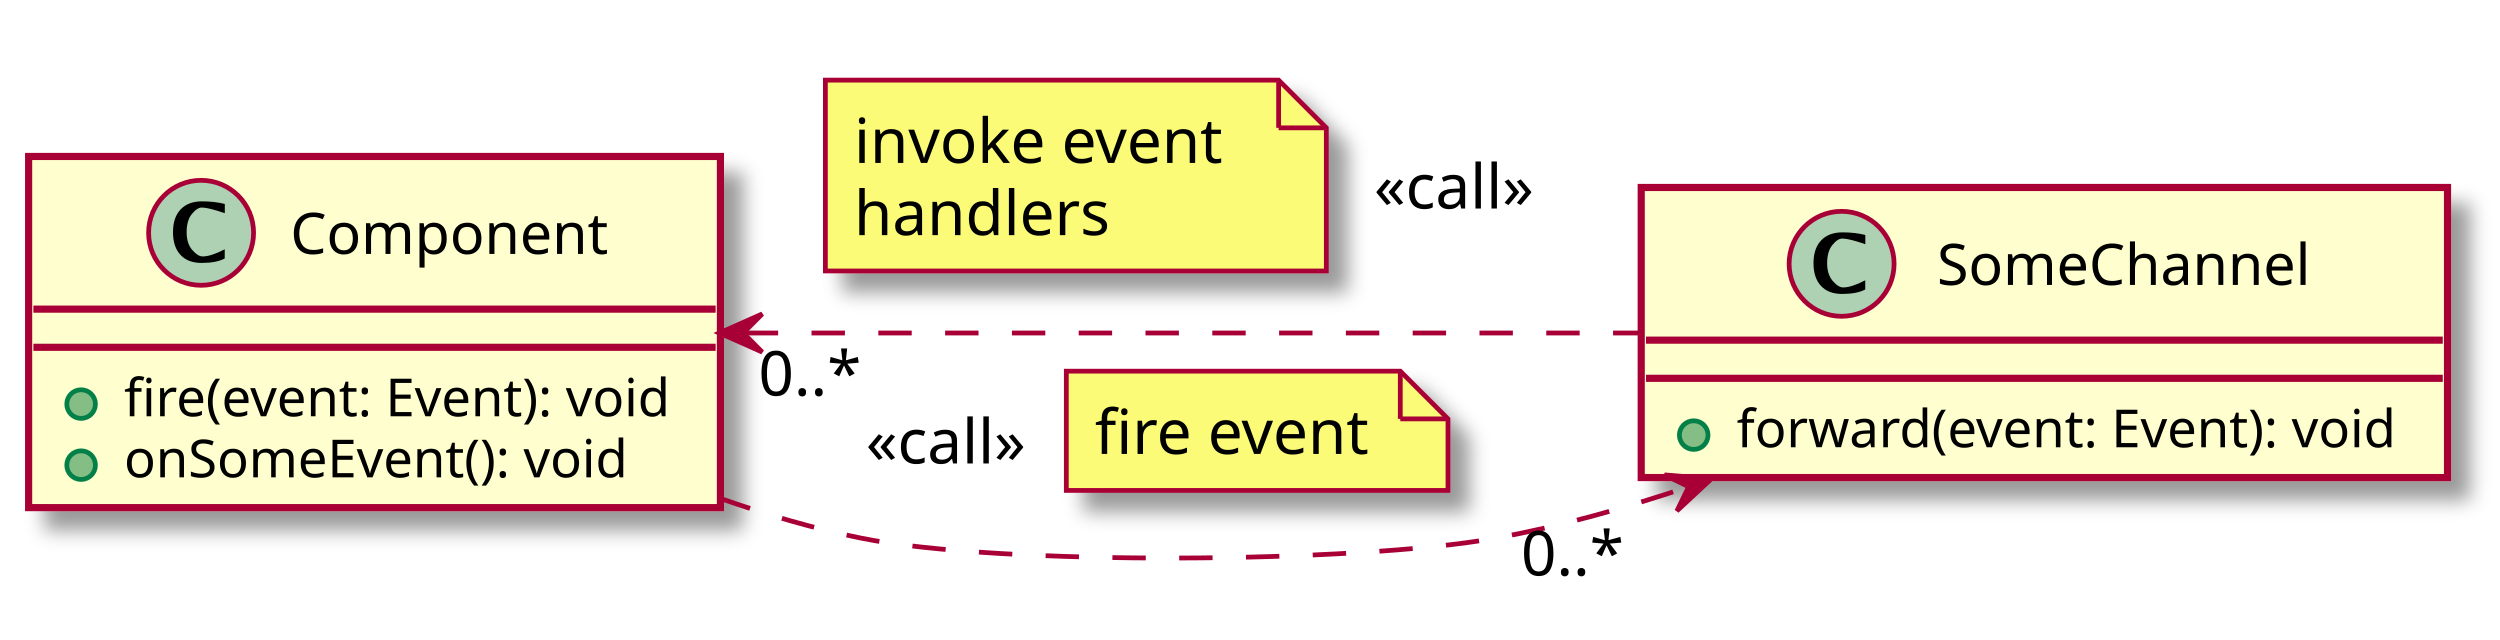
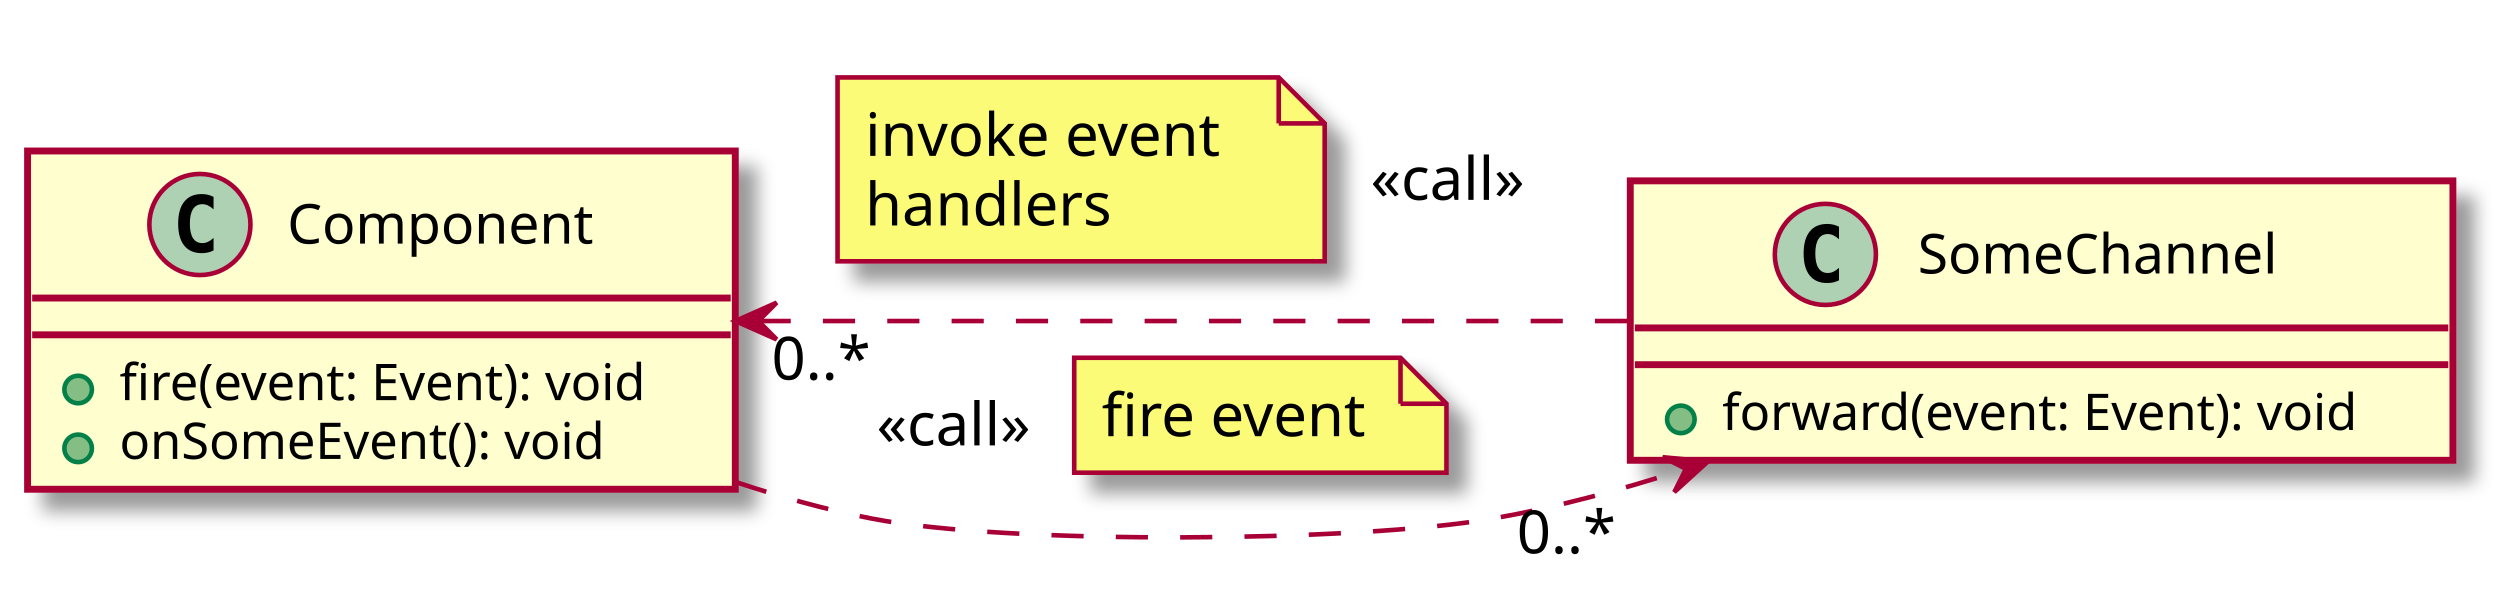
- <svg xmlns="http://www.w3.org/2000/svg" contentScriptType="application/ecmascript" contentStyleType="text/css" height="134px" preserveAspectRatio="none" style="width:524px;height:134px;" version="1.1" viewBox="0 0 524 134" width="524px" zoomAndPan="magnify">
+ <svg xmlns="http://www.w3.org/2000/svg" contentScriptType="application/ecmascript" contentStyleType="text/css" height="133px" preserveAspectRatio="none" style="width:544px;height:133px;" version="1.1" viewBox="0 0 544 133" width="544px" zoomAndPan="magnify">
  <defs>
    <filter height="300%" id="f15vj1q8d3jtbw" width="300%" x="-1" y="-1">
      <feGaussianBlur result="blurOut" stdDeviation="2.0" />
      <feColorMatrix in="blurOut" result="blurOut2" type="matrix" values="0 0 0 0 0 0 0 0 0 0 0 0 0 0 0 0 0 0 .4 0" />
      <feOffset dx="4.0" dy="4.0" in="blurOut2" result="blurOut3" />
      <feBlend in="SourceGraphic" in2="blurOut3" mode="normal" />
    </filter>
  </defs>
  <g>
-     <rect fill="#FEFECE" filter="url(#f15vj1q8d3jtbw)" height="73.599" id="Component" style="stroke: #A80036; stroke-width: 1.5;" width="145" x="6" y="32.796" />
-     <ellipse cx="42.15" cy="48.796" fill="#ADD1B2" rx="11" ry="11" style="stroke: #A80036; stroke-width: 1.0;" />
-     <path d="M42.244,55.109 Q39.384,55.109 37.822,53.421 Q36.259,51.734 36.259,48.656 Q36.259,45.593 37.853,43.898 Q39.447,42.203 42.337,42.203 Q44.978,42.203 47.119,42.749 L47.119,44.687 Q43.681,43.499 42.306,43.499 Q41.306,43.499 40.212,44.859 Q39.119,46.218 39.119,48.671 Q39.119,51.031 40.291,52.39 Q41.462,53.749 42.478,53.749 Q44.228,53.749 47.103,52.249 L47.103,54.171 Q45.4,55.109 42.244,55.109 Z " />
-     <text fill="#000000" font-family="sans-serif" font-size="12" lengthAdjust="spacingAndGlyphs" textLength="66" x="60.85" y="53.217">Component</text>
-     <line style="stroke: #A80036; stroke-width: 1.5;" x1="7" x2="150" y1="64.796" y2="64.796" />
-     <line style="stroke: #A80036; stroke-width: 1.5;" x1="7" x2="150" y1="72.796" y2="72.796" />
-     <ellipse cx="17" cy="84.696" fill="#84BE84" rx="3" ry="3" style="stroke: #038048; stroke-width: 1.0;" />
-     <text fill="#000000" font-family="sans-serif" font-size="11" lengthAdjust="spacingAndGlyphs" textLength="119" x="26" y="87.249">fire(event: Event): void</text>
-     <ellipse cx="17" cy="97.495" fill="#84BE84" rx="3" ry="3" style="stroke: #038048; stroke-width: 1.0;" />
-     <text fill="#000000" font-family="sans-serif" font-size="11" lengthAdjust="spacingAndGlyphs" textLength="109" x="26" y="100.048">onSomeEvent(): void</text>
-     <rect fill="#FEFECE" filter="url(#f15vj1q8d3jtbw)" height="60.799" id="SomeChannel" style="stroke: #A80036; stroke-width: 1.5;" width="169" x="344" y="39.296" />
-     <ellipse cx="386" cy="55.296" fill="#ADD1B2" rx="11" ry="11" style="stroke: #A80036; stroke-width: 1.0;" />
-     <path d="M386.094,61.609 Q383.234,61.609 381.672,59.921 Q380.109,58.234 380.109,55.156 Q380.109,52.093 381.703,50.398 Q383.297,48.703 386.188,48.703 Q388.828,48.703 390.969,49.249 L390.969,51.187 Q387.531,49.999 386.156,49.999 Q385.156,49.999 384.062,51.359 Q382.969,52.718 382.969,55.171 Q382.969,57.531 384.141,58.89 Q385.312,60.249 386.328,60.249 Q388.078,60.249 390.953,58.749 L390.953,60.671 Q389.25,61.609 386.094,61.609 Z " />
-     <text fill="#000000" font-family="sans-serif" font-size="12" lengthAdjust="spacingAndGlyphs" textLength="77" x="406" y="59.717">SomeChannel</text>
-     <line style="stroke: #A80036; stroke-width: 1.5;" x1="345" x2="512" y1="71.296" y2="71.296" />
-     <line style="stroke: #A80036; stroke-width: 1.5;" x1="345" x2="512" y1="79.296" y2="79.296" />
-     <ellipse cx="355" cy="91.196" fill="#84BE84" rx="3" ry="3" style="stroke: #038048; stroke-width: 1.0;" />
-     <text fill="#000000" font-family="sans-serif" font-size="11" lengthAdjust="spacingAndGlyphs" textLength="143" x="364" y="93.749">forward(event: Event): void</text>
-     <path d="M150.575,104.323 C160.443,107.81 170.589,110.797 180.5,112.796 C209.472,118.64 284.418,118.066 313.5,112.796 C326.831,110.381 340.629,106.506 353.839,102.048 " fill="none" id="Component-SomeChannel" style="stroke: #A80036; stroke-width: 1.0; stroke-dasharray: 7.0,7.0;" />
-     <polygon fill="#A80036" points="358.677,100.381,348.865,99.533,353.95,102.011,351.473,107.096,358.677,100.381" style="stroke: #A80036; stroke-width: 1.0;" />
-     <text fill="#000000" font-family="sans-serif" font-size="13" lengthAdjust="spacingAndGlyphs" textLength="36" x="181.5" y="97.149">«call»</text>
-     <polygon fill="#FBFB77" filter="url(#f15vj1q8d3jtbw)" points="223.5,77.796,223.5,102.796,303.5,102.796,303.5,87.796,293.5,77.796,223.5,77.796" style="stroke: #A80036; stroke-width: 1.0;" />
-     <line style="stroke: #A80036; stroke-width: 1.0;" x1="293.5" x2="293.5" y1="77.796" y2="87.796" />
-     <line style="stroke: #A80036; stroke-width: 1.0;" x1="303.5" x2="293.5" y1="87.796" y2="87.796" />
-     <text fill="#000000" font-family="sans-serif" font-size="13" lengthAdjust="spacingAndGlyphs" textLength="59" x="229.5" y="95.149">fire event</text>
-     <text fill="#000000" font-family="sans-serif" font-size="13" lengthAdjust="spacingAndGlyphs" textLength="22" x="318.801" y="120.622">0..*</text>
-     <path d="M156.098,69.796 C211.785,69.796 286.685,69.796 343.812,69.796 " fill="none" id="Component-SomeChannel" style="stroke: #A80036; stroke-width: 1.0; stroke-dasharray: 7.0,7.0;" />
-     <polygon fill="#A80036" points="150.77,69.796,159.77,73.796,155.77,69.796,159.77,65.796,150.77,69.796" style="stroke: #A80036; stroke-width: 1.0;" />
-     <polygon fill="#FBFB77" filter="url(#f15vj1q8d3jtbw)" points="173,16.796,173,56.796,278,56.796,278,26.796,268,16.796,173,16.796" style="stroke: #A80036; stroke-width: 1.0;" />
-     <line style="stroke: #A80036; stroke-width: 1.0;" x1="268" x2="268" y1="16.796" y2="26.796" />
-     <line style="stroke: #A80036; stroke-width: 1.0;" x1="278" x2="268" y1="26.796" y2="26.796" />
-     <text fill="#000000" font-family="sans-serif" font-size="13" lengthAdjust="spacingAndGlyphs" textLength="80" x="179" y="34.148">invoke event</text>
-     <text fill="#000000" font-family="sans-serif" font-size="13" lengthAdjust="spacingAndGlyphs" textLength="54" x="179" y="49.275">handlers</text>
-     <text fill="#000000" font-family="sans-serif" font-size="13" lengthAdjust="spacingAndGlyphs" textLength="36" x="288" y="43.712">«call»</text>
-     <text fill="#000000" font-family="sans-serif" font-size="13" lengthAdjust="spacingAndGlyphs" textLength="22" x="158.967" y="82.913">0..*</text>
+     <rect fill="#FEFECE" filter="url(#f15vj1q8d3jtbw)" height="73.609" id="Component" style="stroke: #A80036; stroke-width: 1.5;" width="154" x="6" y="32.854" />
+     <ellipse cx="43.5" cy="48.854" fill="#ADD1B2" rx="11" ry="11" style="stroke: #A80036; stroke-width: 1.0;" />
+     <path d="M46.469,54.495 Q45.891,54.792 45.25,54.94 Q44.609,55.089 43.906,55.089 Q41.406,55.089 40.086,53.44 Q38.766,51.792 38.766,48.667 Q38.766,45.542 40.086,43.886 Q41.406,42.229 43.906,42.229 Q44.609,42.229 45.258,42.386 Q45.906,42.542 46.469,42.839 L46.469,45.557 Q45.844,44.979 45.25,44.706 Q44.656,44.432 44.031,44.432 Q42.688,44.432 42,45.503 Q41.312,46.573 41.312,48.667 Q41.312,50.761 42,51.831 Q42.688,52.901 44.031,52.901 Q44.656,52.901 45.25,52.628 Q45.844,52.354 46.469,51.776 L46.469,54.495 Z " />
+     <text fill="#000000" font-family="sans-serif" font-size="12" lengthAdjust="spacingAndGlyphs" textLength="72" x="62.5" y="53.008">Component</text>
+     <line style="stroke: #A80036; stroke-width: 1.5;" x1="7" x2="159" y1="64.854" y2="64.854" />
+     <line style="stroke: #A80036; stroke-width: 1.5;" x1="7" x2="159" y1="72.854" y2="72.854" />
+     <ellipse cx="17" cy="84.757" fill="#84BE84" rx="3" ry="3" style="stroke: #038048; stroke-width: 1.0;" />
+     <text fill="#000000" font-family="sans-serif" font-size="11" lengthAdjust="spacingAndGlyphs" textLength="128" x="26" y="87.065">fire(event: Event): void</text>
+     <ellipse cx="17" cy="97.561" fill="#84BE84" rx="3" ry="3" style="stroke: #038048; stroke-width: 1.0;" />
+     <text fill="#000000" font-family="sans-serif" font-size="11" lengthAdjust="spacingAndGlyphs" textLength="117" x="26" y="99.869">onSomeEvent(): void</text>
+     <rect fill="#FEFECE" filter="url(#f15vj1q8d3jtbw)" height="60.805" id="SomeChannel" style="stroke: #A80036; stroke-width: 1.5;" width="179" x="354.75" y="39.354" />
+     <ellipse cx="397.2" cy="55.354" fill="#ADD1B2" rx="11" ry="11" style="stroke: #A80036; stroke-width: 1.0;" />
+     <path d="M400.169,60.995 Q399.591,61.292 398.95,61.44 Q398.309,61.589 397.606,61.589 Q395.106,61.589 393.786,59.94 Q392.466,58.292 392.466,55.167 Q392.466,52.042 393.786,50.386 Q395.106,48.729 397.606,48.729 Q398.309,48.729 398.958,48.886 Q399.606,49.042 400.169,49.339 L400.169,52.057 Q399.544,51.479 398.95,51.206 Q398.356,50.932 397.731,50.932 Q396.387,50.932 395.7,52.003 Q395.012,53.073 395.012,55.167 Q395.012,57.261 395.7,58.331 Q396.387,59.401 397.731,59.401 Q398.356,59.401 398.95,59.128 Q399.544,58.854 400.169,58.276 L400.169,60.995 Z " />
+     <text fill="#000000" font-family="sans-serif" font-size="12" lengthAdjust="spacingAndGlyphs" textLength="86" x="417.3" y="59.508">SomeChannel</text>
+     <line style="stroke: #A80036; stroke-width: 1.5;" x1="355.75" x2="532.75" y1="71.354" y2="71.354" />
+     <line style="stroke: #A80036; stroke-width: 1.5;" x1="355.75" x2="532.75" y1="79.354" y2="79.354" />
+     <ellipse cx="365.75" cy="91.257" fill="#84BE84" rx="3" ry="3" style="stroke: #038048; stroke-width: 1.0;" />
+     <text fill="#000000" font-family="sans-serif" font-size="11" lengthAdjust="spacingAndGlyphs" textLength="153" x="374.75" y="93.565">forward(event: Event): void</text>
+     <path d="M160.072,104.881 C169.894,108.154 179.943,110.953 189.75,112.854 C219.202,118.563 295.198,118.019 324.75,112.854 C338.555,110.441 352.871,106.568 366.589,102.11 " fill="none" id="Component-SomeChannel" style="stroke: #A80036; stroke-width: 1.0; stroke-dasharray: 7.0,7.0;" />
+     <polygon fill="#A80036" points="371.614,100.443,361.812,99.481,366.868,102.018,364.331,107.074,371.614,100.443" style="stroke: #A80036; stroke-width: 1.0;" />
+     <text fill="#000000" font-family="sans-serif" font-size="13" lengthAdjust="spacingAndGlyphs" textLength="37" x="190.75" y="96.921">«call»</text>
+     <polygon fill="#FBFB77" filter="url(#f15vj1q8d3jtbw)" points="233.75,77.854,233.75,102.854,314.75,102.854,314.75,87.854,304.75,77.854,233.75,77.854" style="stroke: #A80036; stroke-width: 1.0;" />
+     <line style="stroke: #A80036; stroke-width: 1.0;" x1="304.75" x2="304.75" y1="77.854" y2="87.854" />
+     <line style="stroke: #A80036; stroke-width: 1.0;" x1="314.75" x2="304.75" y1="87.854" y2="87.854" />
+     <text fill="#000000" font-family="sans-serif" font-size="13" lengthAdjust="spacingAndGlyphs" textLength="60" x="239.75" y="94.921">fire event</text>
+     <text fill="#000000" font-family="sans-serif" font-size="13" lengthAdjust="spacingAndGlyphs" textLength="23" x="330.055" y="120.4">0..*</text>
+     <path d="M165.067,69.854 C221.597,69.854 296.684,69.854 354.71,69.854 " fill="none" id="Component-SomeChannel" style="stroke: #A80036; stroke-width: 1.0; stroke-dasharray: 7.0,7.0;" />
+     <polygon fill="#A80036" points="160.001,69.854,169.001,73.854,165.001,69.854,169.001,65.854,160.001,69.854" style="stroke: #A80036; stroke-width: 1.0;" />
+     <polygon fill="#FBFB77" filter="url(#f15vj1q8d3jtbw)" points="182.25,16.854,182.25,56.854,288.25,56.854,288.25,26.854,278.25,16.854,182.25,16.854" style="stroke: #A80036; stroke-width: 1.0;" />
+     <line style="stroke: #A80036; stroke-width: 1.0;" x1="278.25" x2="278.25" y1="16.854" y2="26.854" />
+     <line style="stroke: #A80036; stroke-width: 1.0;" x1="288.25" x2="278.25" y1="26.854" y2="26.854" />
+     <text fill="#000000" font-family="sans-serif" font-size="13" lengthAdjust="spacingAndGlyphs" textLength="81" x="188.25" y="33.921">invoke event</text>
+     <text fill="#000000" font-family="sans-serif" font-size="13" lengthAdjust="spacingAndGlyphs" textLength="55" x="188.25" y="49.054">handlers</text>
+     <text fill="#000000" font-family="sans-serif" font-size="13" lengthAdjust="spacingAndGlyphs" textLength="37" x="298.25" y="43.487">«call»</text>
+     <text fill="#000000" font-family="sans-serif" font-size="13" lengthAdjust="spacingAndGlyphs" textLength="23" x="167.883" y="82.612">0..*</text>
  </g>
</svg>
